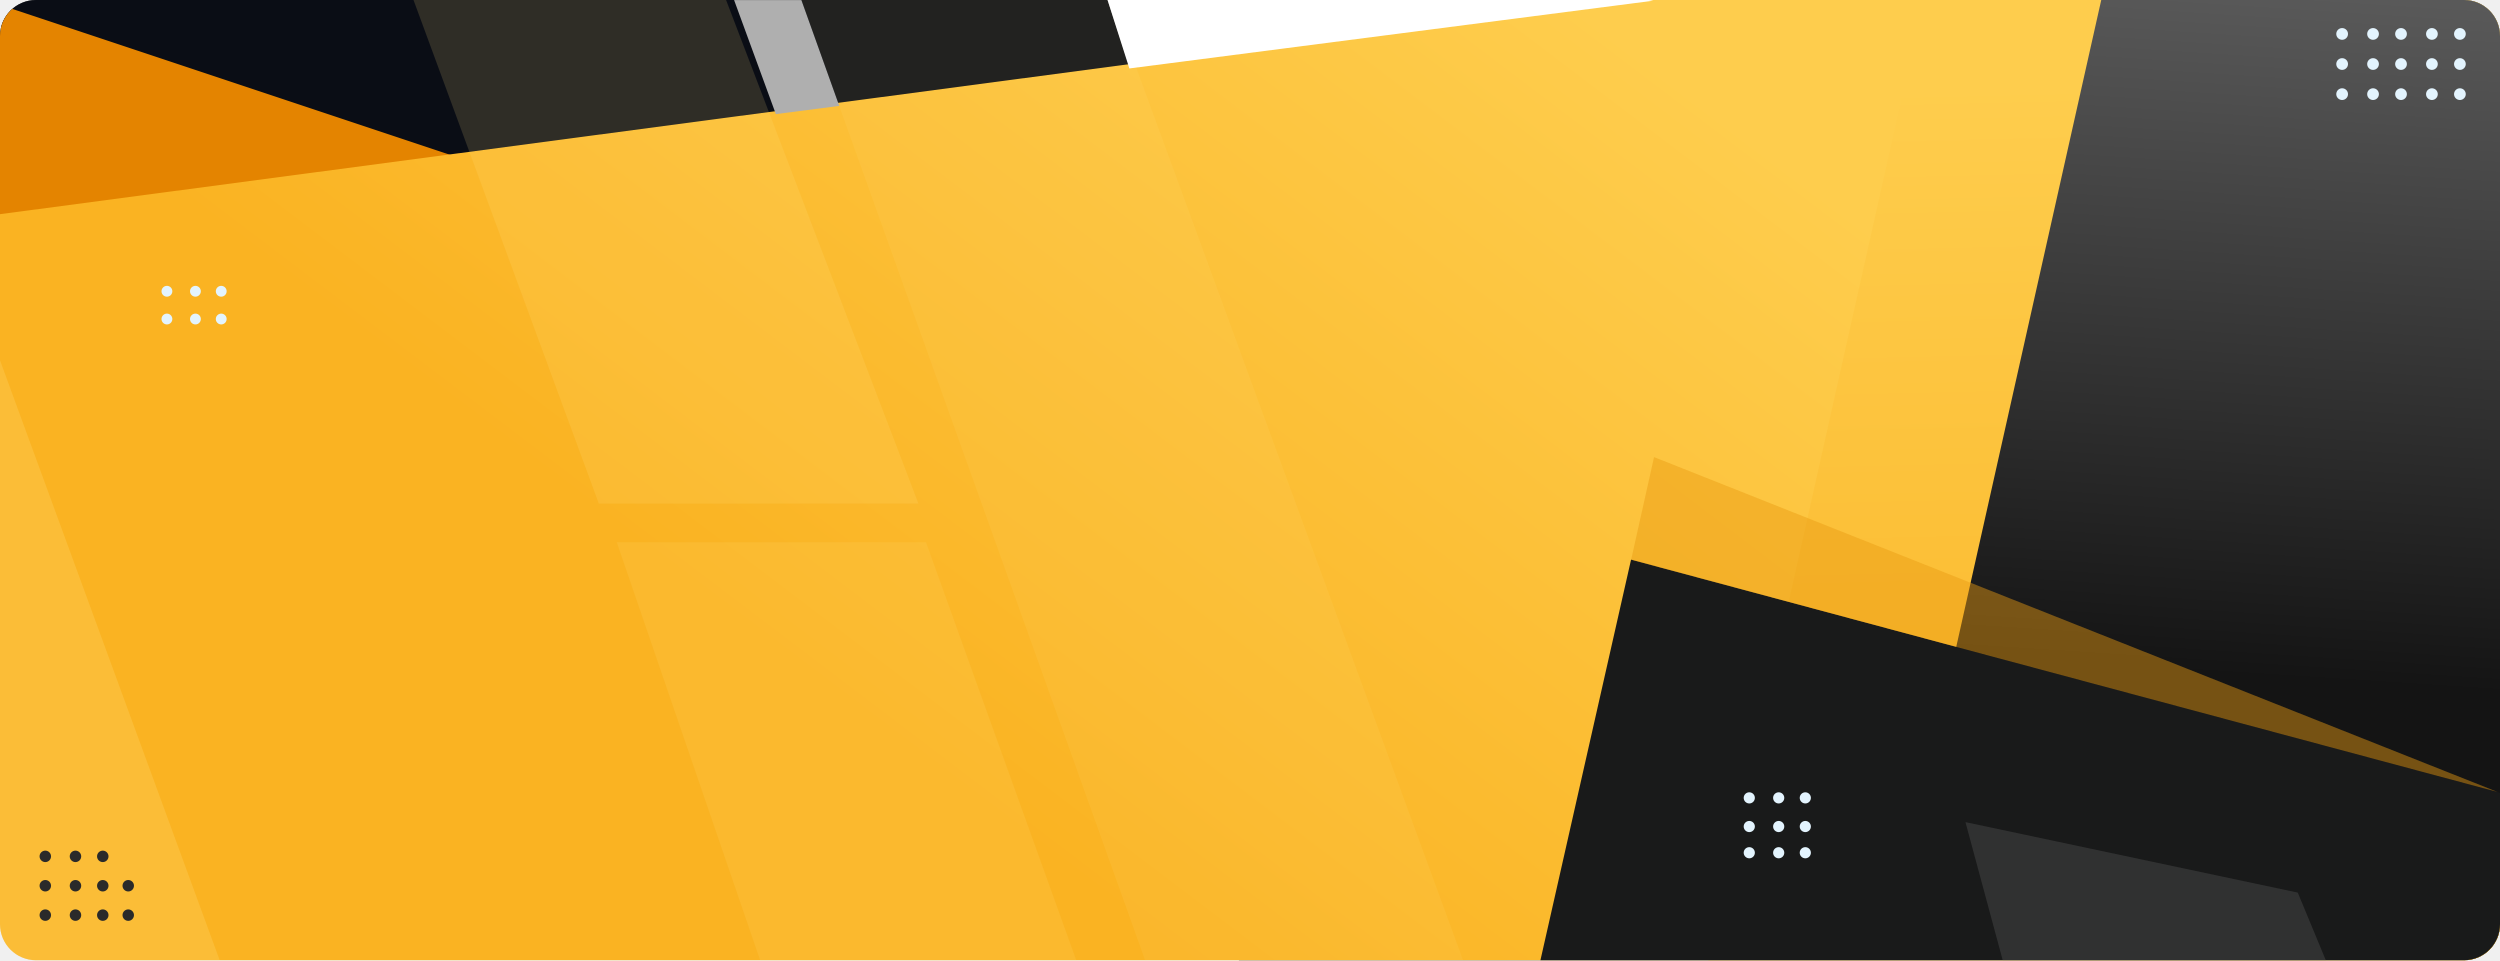
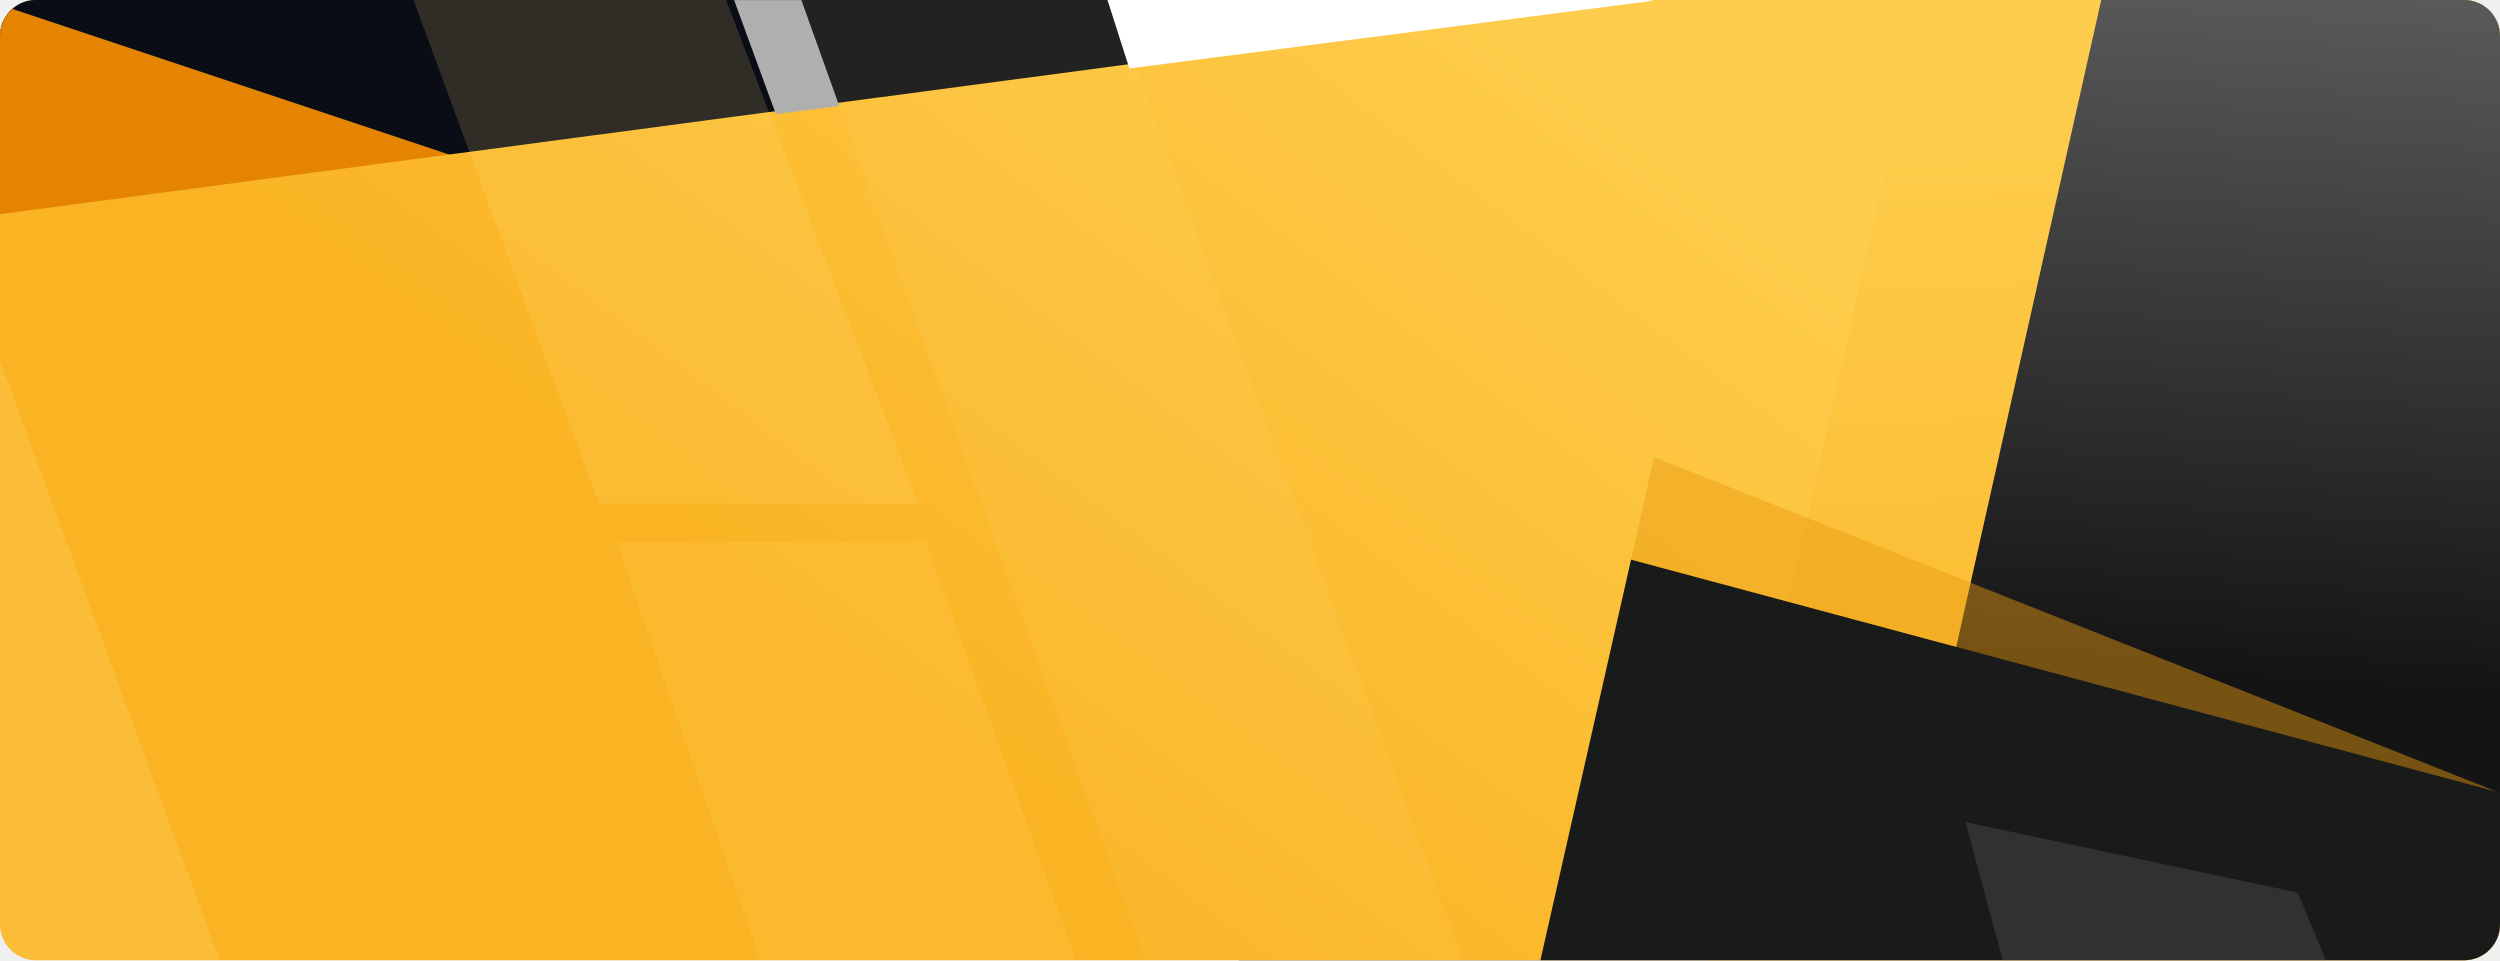
<svg xmlns="http://www.w3.org/2000/svg" width="1320" height="507" viewBox="0 0 1320 507">
  <defs>
    <linearGradient id="linear-gradient" x1="0.079" y1="0.318" x2="0.918" y2="0.747" gradientUnits="objectBoundingBox">
      <stop offset="0" stop-color="#d48e00" />
      <stop offset="1" stop-color="#f1a119" />
    </linearGradient>
    <linearGradient id="linear-gradient-3" x1="0.751" y1="0.245" x2="0.262" y2="0.5" gradientUnits="objectBoundingBox">
      <stop offset="0" stop-color="#fecd4d" />
      <stop offset="1" stop-color="#fab322" />
    </linearGradient>
    <clipPath id="clip-path">
      <path id="Trazado_212533" data-name="Trazado 212533" d="M19,0H1301a19,19,0,0,1,19,19V488a19,19,0,0,1-19,19H19A19,19,0,0,1,0,488V19A19,19,0,0,1,19,0Z" transform="translate(144.333 70)" fill="#f1a119" />
    </clipPath>
    <clipPath id="clip-path-2">
      <rect id="Rectángulo_42682" data-name="Rectángulo 42682" width="1332.557" height="520.161" rx="18.5" fill="#f1a119" />
    </clipPath>
    <clipPath id="clip-path-3">
      <rect id="Rectángulo_42684" data-name="Rectángulo 42684" width="268.93" height="140.815" transform="translate(1002.51 388.314)" fill="url(#linear-gradient)" />
    </clipPath>
    <clipPath id="clip-path-4">
      <path id="Trazado_212519" data-name="Trazado 212519" d="M1002.51,466.421l28.4-78.107,220.971,73.259,19.558,67.556Z" fill="url(#linear-gradient)" />
    </clipPath>
    <clipPath id="clip-path-5">
      <path id="Trazado_212523" data-name="Trazado 212523" d="M226.536,242.668l18.094,444.62,1349.119-29.533L1578.641,63.026Z" fill="url(#linear-gradient-3)" />
    </clipPath>
    <linearGradient id="linear-gradient-6" x1="0.338" y1="1" x2="0.318" y2="0.121" gradientUnits="objectBoundingBox">
      <stop offset="0" stop-color="#fab424" />
      <stop offset="1" stop-color="#fecd4d" />
    </linearGradient>
    <linearGradient id="linear-gradient-7" x1="0.5" x2="0.45" y2="0.764" gradientUnits="objectBoundingBox">
      <stop offset="0" stop-color="#636363" />
      <stop offset="1" stop-color="#141414" />
    </linearGradient>
    <clipPath id="clip-path-6">
      <rect id="Rectángulo_42685" data-name="Rectángulo 42685" width="409.886" height="673.512" transform="translate(656.504 69.902)" fill="none" />
    </clipPath>
    <clipPath id="clip-path-7">
      <rect id="Rectángulo_42686" data-name="Rectángulo 42686" width="409.89" height="673.512" transform="translate(0 69.902)" fill="none" />
    </clipPath>
    <clipPath id="clip-path-8">
      <rect id="Rectángulo_42687" data-name="Rectángulo 42687" width="312.992" height="391.918" transform="translate(425.433)" fill="none" />
    </clipPath>
    <clipPath id="clip-path-9">
      <rect id="Rectángulo_42688" data-name="Rectángulo 42688" width="282.331" height="331.087" transform="translate(579.118 412.327)" fill="none" />
    </clipPath>
    <clipPath id="clip-path-10">
      <rect id="Rectángulo_42689" data-name="Rectángulo 42689" width="292.388" height="97.438" fill="#636363" />
    </clipPath>
  </defs>
-   <g id="Grupo_151985" data-name="Grupo 151985" transform="translate(519.668 -153)">
-     <g id="Enmascarar_grupo_94" data-name="Enmascarar grupo 94" transform="translate(-664.001 83)" clip-path="url(#clip-path)">
-       <g id="Grupo_151828" data-name="Grupo 151828">
-         <g id="Grupo_151827" data-name="Grupo 151827" transform="translate(12652.333 10245)">
-           <g id="Grupo_151804" data-name="Grupo 151804" transform="translate(-12761.473 -10315.161)">
-             <g id="Grupo_151803" data-name="Grupo 151803" transform="translate(254.106 126.028)" clip-path="url(#clip-path-2)">
-               <path id="Trazado_212515" data-name="Trazado 212515" d="M0,0H1332.557V520.161H0Z" fill="#636363" />
-             </g>
+   <g id="Enmascarar_grupo_94" data-name="Enmascarar grupo 94" transform="translate(-144.333 -70)" clip-path="url(#clip-path)">
+     <g id="Grupo_151828" data-name="Grupo 151828">
+       <g id="Grupo_151827" data-name="Grupo 151827" transform="translate(12652.333 10245)">
+         <g id="Grupo_151804" data-name="Grupo 151804" transform="translate(-12761.473 -10315.161)">
+           <g id="Grupo_151803" data-name="Grupo 151803" transform="translate(254.106 126.028)" clip-path="url(#clip-path-2)">
+             <path id="Trazado_212515" data-name="Trazado 212515" d="M0,0H1332.557V520.161H0Z" fill="#636363" />
          </g>
-           <path id="Trazado_212516" data-name="Trazado 212516" d="M182.221,238.677s26.64-185.844,30.614-183.516S819.779,69.9,819.779,69.9L875.34,238.677Z" transform="translate(-12761.473 -10301)" fill="#0a0d15" />
-           <path id="Trazado_212517" data-name="Trazado 212517" d="M875.34,700.158S1010.259,417.7,1014.233,420.033s569.39,163.9,569.39,163.9l-16.629,103.352Z" transform="translate(-12761.473 -10301)" fill="#191a1a" />
-           <path id="Trazado_212518" data-name="Trazado 212518" d="M237.26,123.135,1594.488,575.544v28.914L128.41,262.6Z" transform="translate(-12761.473 -10301)" fill="#e48400" />
-           <g id="Grupo_151809" data-name="Grupo 151809" transform="translate(-12761.473 -10301)">
-             <g id="Grupo_151808" data-name="Grupo 151808">
-               <g id="Grupo_151807" data-name="Grupo 151807" clip-path="url(#clip-path-3)">
-                 <g id="Grupo_151806" data-name="Grupo 151806">
-                   <g id="Grupo_151805" data-name="Grupo 151805" clip-path="url(#clip-path-4)">
-                     <rect id="Rectángulo_42683" data-name="Rectángulo 42683" width="268.928" height="140.815" transform="translate(1002.51 388.314)" fill="url(#linear-gradient)" />
-                   </g>
+         </g>
+         <path id="Trazado_212516" data-name="Trazado 212516" d="M182.221,238.677s26.64-185.844,30.614-183.516S819.779,69.9,819.779,69.9L875.34,238.677Z" transform="translate(-12761.473 -10301)" fill="#0a0d15" />
+         <path id="Trazado_212517" data-name="Trazado 212517" d="M875.34,700.158S1010.259,417.7,1014.233,420.033s569.39,163.9,569.39,163.9l-16.629,103.352Z" transform="translate(-12761.473 -10301)" fill="#191a1a" />
+         <path id="Trazado_212518" data-name="Trazado 212518" d="M237.26,123.135,1594.488,575.544v28.914L128.41,262.6Z" transform="translate(-12761.473 -10301)" fill="#e48400" />
+         <g id="Grupo_151809" data-name="Grupo 151809" transform="translate(-12761.473 -10301)">
+           <g id="Grupo_151808" data-name="Grupo 151808">
+             <g id="Grupo_151807" data-name="Grupo 151807" clip-path="url(#clip-path-3)">
+               <g id="Grupo_151806" data-name="Grupo 151806">
+                 <g id="Grupo_151805" data-name="Grupo 151805" clip-path="url(#clip-path-4)">
+                   <rect id="Rectángulo_42683" data-name="Rectángulo 42683" width="268.928" height="140.815" transform="translate(1002.51 388.314)" fill="url(#linear-gradient)" />
                </g>
              </g>
            </g>
          </g>
-           <g id="Grupo_151811" data-name="Grupo 151811" transform="translate(-12761.473 -10301)">
-             <g id="Grupo_151810" data-name="Grupo 151810" clip-path="url(#clip-path-5)">
-               <path id="Trazado_212520" data-name="Trazado 212520" d="M0,0H1444.969V554.8H0Z" transform="matrix(1, 0.017, -0.017, 1, 153.842, 85.3)" fill="url(#linear-gradient-3)" />
-               <path id="Trazado_212521" data-name="Trazado 212521" d="M-11793.258-11154l119.741-534.179,419.094,57.427-19.55,486.295Z" transform="translate(12947.73 11791.588)" fill="url(#linear-gradient-6)" />
-               <path id="Trazado_212522" data-name="Trazado 212522" d="M-11793.258-11154l119.741-534.179,419.094,57.427-19.55,486.295Z" transform="translate(13048.396 11760.87)" fill="url(#linear-gradient-7)" />
+         </g>
+         <g id="Grupo_151811" data-name="Grupo 151811" transform="translate(-12761.473 -10301)">
+           <g id="Grupo_151810" data-name="Grupo 151810" clip-path="url(#clip-path-5)">
+             <path id="Trazado_212520" data-name="Trazado 212520" d="M0,0H1444.969V554.8H0Z" transform="matrix(1, 0.017, -0.017, 1, 153.842, 85.3)" fill="url(#linear-gradient-3)" />
+             <path id="Trazado_212521" data-name="Trazado 212521" d="M-11793.258-11154l119.741-534.179,419.094,57.427-19.55,486.295Z" transform="translate(12947.73 11791.588)" fill="url(#linear-gradient-6)" />
+             <path id="Trazado_212522" data-name="Trazado 212522" d="M-11793.258-11154l119.741-534.179,419.094,57.427-19.55,486.295Z" transform="translate(13048.396 11760.87)" fill="url(#linear-gradient-7)" />
+           </g>
+         </g>
+         <g id="Grupo_151814" data-name="Grupo 151814" transform="translate(-12761.473 -10301)" opacity="0.1">
+           <g id="Grupo_151813" data-name="Grupo 151813">
+             <g id="Grupo_151812" data-name="Grupo 151812" clip-path="url(#clip-path-6)">
+               <path id="Trazado_212524" data-name="Trazado 212524" d="M656.5,69.9H819.78l246.614,673.512H897.63Z" fill="#ffe388" />
            </g>
          </g>
-           <g id="Grupo_151814" data-name="Grupo 151814" transform="translate(-12761.473 -10301)" opacity="0.1">
-             <g id="Grupo_151813" data-name="Grupo 151813">
-               <g id="Grupo_151812" data-name="Grupo 151812" clip-path="url(#clip-path-6)">
-                 <path id="Trazado_212524" data-name="Trazado 212524" d="M656.5,69.9H819.78l246.614,673.512H897.63Z" fill="#ffe388" />
-               </g>
+         </g>
+         <g id="Grupo_151817" data-name="Grupo 151817" transform="translate(-12761.473 -10301)" opacity="0.21">
+           <g id="Grupo_151816" data-name="Grupo 151816">
+             <g id="Grupo_151815" data-name="Grupo 151815" clip-path="url(#clip-path-7)">
+               <path id="Trazado_212525" data-name="Trazado 212525" d="M0,69.9H163.276L409.89,743.414H241.126Z" fill="#ffe388" />
            </g>
          </g>
-           <g id="Grupo_151817" data-name="Grupo 151817" transform="translate(-12761.473 -10301)" opacity="0.21">
-             <g id="Grupo_151816" data-name="Grupo 151816">
-               <g id="Grupo_151815" data-name="Grupo 151815" clip-path="url(#clip-path-7)">
-                 <path id="Trazado_212525" data-name="Trazado 212525" d="M0,69.9H163.276L409.89,743.414H241.126Z" fill="#ffe388" />
-               </g>
+         </g>
+         <g id="Grupo_151820" data-name="Grupo 151820" transform="translate(-12761.473 -10301)" opacity="0.15">
+           <g id="Grupo_151819" data-name="Grupo 151819">
+             <g id="Grupo_151818" data-name="Grupo 151818" clip-path="url(#clip-path-8)">
+               <path id="Trazado_212526" data-name="Trazado 212526" d="M425.433,0H588.709L738.425,391.918H569.661Z" fill="#ffe388" />
            </g>
          </g>
-           <g id="Grupo_151820" data-name="Grupo 151820" transform="translate(-12761.473 -10301)" opacity="0.15">
-             <g id="Grupo_151819" data-name="Grupo 151819">
-               <g id="Grupo_151818" data-name="Grupo 151818" clip-path="url(#clip-path-8)">
-                 <path id="Trazado_212526" data-name="Trazado 212526" d="M425.433,0H588.709L738.425,391.918H569.661Z" fill="#ffe388" />
-               </g>
+         </g>
+         <g id="Grupo_151823" data-name="Grupo 151823" transform="translate(-12761.473 -10301)" opacity="0.12">
+           <g id="Grupo_151822" data-name="Grupo 151822">
+             <g id="Grupo_151821" data-name="Grupo 151821" clip-path="url(#clip-path-9)">
+               <path id="Trazado_212527" data-name="Trazado 212527" d="M579.118,412.327H742.394L861.449,743.414H692.685Z" fill="#ffe388" />
            </g>
          </g>
-           <g id="Grupo_151823" data-name="Grupo 151823" transform="translate(-12761.473 -10301)" opacity="0.12">
-             <g id="Grupo_151822" data-name="Grupo 151822">
-               <g id="Grupo_151821" data-name="Grupo 151821" clip-path="url(#clip-path-9)">
-                 <path id="Trazado_212527" data-name="Trazado 212527" d="M579.118,412.327H742.394L861.449,743.414H692.685Z" fill="#ffe388" />
-               </g>
-             </g>
-           </g>
-           <path id="Trazado_212528" data-name="Trazado 212528" d="M676.6,126.028l20.009,55.888-33.491,4.328-22.049-60.216Z" transform="translate(-12761.473 -10301)" fill="#afafaf" />
-           <path id="Trazado_212529" data-name="Trazado 212529" d="M1126.433,126.365,849.779,162.142l-11.412-35.777-1.515-4.583,5.129-.412a818.642,818.642,0,0,1,131.654-8.727C1044.749,113.892,1126.433,126.365,1126.433,126.365Z" transform="translate(-12761.473 -10301)" fill="#fff" />
-           <path id="Trazado_212530" data-name="Trazado 212530" d="M-11722.873-11321.6l-48.29,213.445,534.476,2.1v-85.044Z" transform="translate(76.08 1442.055)" fill="#191a1a" />
-           <g id="Grupo_151826" data-name="Grupo 151826" transform="translate(-11470.237 -9740.912)" opacity="0.32">
-             <g id="Grupo_151825" data-name="Grupo 151825">
-               <g id="Grupo_151824" data-name="Grupo 151824" clip-path="url(#clip-path-10)">
-                 <path id="Trazado_212531" data-name="Trazado 212531" d="M579.118,412.327l175.454,37.208,26.79,64.606H606.586Z" transform="translate(-579.118 -412.327)" fill="#636363" />
-               </g>
+         </g>
+         <path id="Trazado_212528" data-name="Trazado 212528" d="M676.6,126.028l20.009,55.888-33.491,4.328-22.049-60.216Z" transform="translate(-12761.473 -10301)" fill="#afafaf" />
+         <path id="Trazado_212529" data-name="Trazado 212529" d="M1126.433,126.365,849.779,162.142l-11.412-35.777-1.515-4.583,5.129-.412a818.642,818.642,0,0,1,131.654-8.727C1044.749,113.892,1126.433,126.365,1126.433,126.365Z" transform="translate(-12761.473 -10301)" fill="#fff" />
+         <path id="Trazado_212530" data-name="Trazado 212530" d="M-11722.873-11321.6l-48.29,213.445,534.476,2.1v-85.044Z" transform="translate(76.08 1442.055)" fill="#191a1a" />
+         <g id="Grupo_151826" data-name="Grupo 151826" transform="translate(-11470.237 -9740.912)" opacity="0.32">
+           <g id="Grupo_151825" data-name="Grupo 151825">
+             <g id="Grupo_151824" data-name="Grupo 151824" clip-path="url(#clip-path-10)">
+               <path id="Trazado_212531" data-name="Trazado 212531" d="M579.118,412.327l175.454,37.208,26.79,64.606H606.586Z" transform="translate(-579.118 -412.327)" fill="#636363" />
            </g>
          </g>
        </g>
      </g>
-       <path id="Trazado_212532" data-name="Trazado 212532" d="M-11295.116-11211.779l-457.646-122.678,12.1-54.187Z" transform="translate(12758.333 11700)" fill="#e99b12" opacity="0.46" />
    </g>
-     <g id="Grupo_151724" data-name="Grupo 151724" transform="translate(-665 83)">
-       <g id="Grupo_80142" data-name="Grupo 80142" transform="translate(31.29 2)">
-         <path id="Trazado_190764" data-name="Trazado 190764" d="M314.177,292.445a2.861,2.861,0,1,1-2.86-2.86,2.86,2.86,0,0,1,2.86,2.86" transform="translate(-109.14 -56)" fill="#e3f4fe" />
-         <path id="Trazado_190765" data-name="Trazado 190765" d="M314.177,277.786a2.861,2.861,0,1,1-2.86-2.86,2.86,2.86,0,0,1,2.86,2.86" transform="translate(-109.14 -56)" fill="#e3f4fe" />
-         <path id="Trazado_190766" data-name="Trazado 190766" d="M329.227,292.445a2.86,2.86,0,1,1-2.86-2.86,2.86,2.86,0,0,1,2.86,2.86" transform="translate(-109.14 -56)" fill="#e3f4fe" />
-         <path id="Trazado_190767" data-name="Trazado 190767" d="M329.227,277.786a2.86,2.86,0,1,1-2.86-2.86,2.86,2.86,0,0,1,2.86,2.86" transform="translate(-109.14 -56)" fill="#e3f4fe" />
-         <path id="Trazado_190768" data-name="Trazado 190768" d="M342.85,292.445a2.861,2.861,0,1,1-2.86-2.86,2.86,2.86,0,0,1,2.86,2.86" transform="translate(-109.14 -56)" fill="#e3f4fe" />
-         <path id="Trazado_190769" data-name="Trazado 190769" d="M342.85,277.786a2.861,2.861,0,1,1-2.86-2.86,2.86,2.86,0,0,1,2.86,2.86" transform="translate(-109.14 -56)" fill="#e3f4fe" />
-       </g>
-       <g id="Grupo_80176" data-name="Grupo 80176">
-         <path id="Trazado_190770" data-name="Trazado 190770" d="M1540.625,143.918a3.1,3.1,0,1,1-3.1-3.1,3.1,3.1,0,0,1,3.1,3.1" transform="translate(-108.14 -56)" fill="#e3f4fe" />
-         <path id="Trazado_190771" data-name="Trazado 190771" d="M1555.4,143.918a3.1,3.1,0,1,1-3.1-3.1,3.1,3.1,0,0,1,3.1,3.1" transform="translate(-108.14 -56)" fill="#e3f4fe" />
-         <path id="Trazado_190772" data-name="Trazado 190772" d="M1493.219,143.918a3.1,3.1,0,1,1-3.1-3.1,3.1,3.1,0,0,1,3.1,3.1" transform="translate(-108.14 -56)" fill="#e3f4fe" />
-         <path id="Trazado_190773" data-name="Trazado 190773" d="M1509.536,143.918a3.1,3.1,0,1,1-3.1-3.1,3.1,3.1,0,0,1,3.1,3.1" transform="translate(-108.14 -56)" fill="#e3f4fe" />
-         <path id="Trazado_190774" data-name="Trazado 190774" d="M1524.307,143.918a3.1,3.1,0,1,1-3.1-3.1,3.1,3.1,0,0,1,3.1,3.1" transform="translate(-108.14 -56)" fill="#e3f4fe" />
-         <path id="Trazado_190775" data-name="Trazado 190775" d="M1540.625,175.705a3.1,3.1,0,1,1-3.1-3.1,3.1,3.1,0,0,1,3.1,3.1" transform="translate(-108.14 -56)" fill="#e3f4fe" />
-         <path id="Trazado_190776" data-name="Trazado 190776" d="M1540.625,159.811a3.1,3.1,0,1,1-3.1-3.1,3.1,3.1,0,0,1,3.1,3.1" transform="translate(-108.14 -56)" fill="#e3f4fe" />
-         <path id="Trazado_190777" data-name="Trazado 190777" d="M1555.4,175.705a3.1,3.1,0,1,1-3.1-3.1,3.1,3.1,0,0,1,3.1,3.1" transform="translate(-108.14 -56)" fill="#e3f4fe" />
-         <path id="Trazado_190778" data-name="Trazado 190778" d="M1555.4,159.811a3.1,3.1,0,1,1-3.1-3.1,3.1,3.1,0,0,1,3.1,3.1" transform="translate(-108.14 -56)" fill="#e3f4fe" />
-         <path id="Trazado_190779" data-name="Trazado 190779" d="M1493.219,175.705a3.1,3.1,0,1,1-3.1-3.1,3.1,3.1,0,0,1,3.1,3.1" transform="translate(-108.14 -56)" fill="#e3f4fe" />
-         <path id="Trazado_190780" data-name="Trazado 190780" d="M1493.219,159.811a3.1,3.1,0,1,1-3.1-3.1,3.1,3.1,0,0,1,3.1,3.1" transform="translate(-108.14 -56)" fill="#e3f4fe" />
-         <path id="Trazado_190781" data-name="Trazado 190781" d="M1509.536,175.705a3.1,3.1,0,1,1-3.1-3.1,3.1,3.1,0,0,1,3.1,3.1" transform="translate(-108.14 -56)" fill="#e3f4fe" />
-         <path id="Trazado_190782" data-name="Trazado 190782" d="M1509.536,159.811a3.1,3.1,0,1,1-3.1-3.1,3.1,3.1,0,0,1,3.1,3.1" transform="translate(-108.14 -56)" fill="#e3f4fe" />
-         <path id="Trazado_190783" data-name="Trazado 190783" d="M1524.307,175.705a3.1,3.1,0,1,1-3.1-3.1,3.1,3.1,0,0,1,3.1,3.1" transform="translate(-108.14 -56)" fill="#e3f4fe" />
-         <path id="Trazado_190784" data-name="Trazado 190784" d="M1524.307,159.811a3.1,3.1,0,1,1-3.1-3.1,3.1,3.1,0,0,1,3.1,3.1" transform="translate(-108.14 -56)" fill="#e3f4fe" />
-       </g>
-       <g id="Grupo_149911" data-name="Grupo 149911" transform="translate(160.766 47)">
-         <path id="Trazado_198314" data-name="Trazado 198314" d="M1019.277,515.406a2.951,2.951,0,1,1-2.952-2.952,2.952,2.952,0,0,1,2.952,2.952" transform="translate(-108.14 -56)" fill="#e3f4fe" />
-         <path id="Trazado_198315" data-name="Trazado 198315" d="M1019.277,500.28a2.951,2.951,0,1,1-2.952-2.952,2.952,2.952,0,0,1,2.952,2.952" transform="translate(-108.14 -56)" fill="#e3f4fe" />
-         <path id="Trazado_198316" data-name="Trazado 198316" d="M1034.806,515.406a2.952,2.952,0,1,1-2.952-2.952,2.952,2.952,0,0,1,2.952,2.952" transform="translate(-108.14 -56)" fill="#e3f4fe" />
-         <path id="Trazado_198317" data-name="Trazado 198317" d="M1034.806,500.28a2.952,2.952,0,1,1-2.952-2.952,2.952,2.952,0,0,1,2.952,2.952" transform="translate(-108.14 -56)" fill="#e3f4fe" />
-         <path id="Trazado_198318" data-name="Trazado 198318" d="M1048.863,515.406a2.952,2.952,0,1,1-2.952-2.952,2.952,2.952,0,0,1,2.952,2.952" transform="translate(-108.14 -56)" fill="#e3f4fe" />
-         <path id="Trazado_198319" data-name="Trazado 198319" d="M1019.277,529.245a2.951,2.951,0,1,1-2.952-2.952,2.952,2.952,0,0,1,2.952,2.952" transform="translate(-108.14 -56)" fill="#e3f4fe" />
-         <path id="Trazado_198320" data-name="Trazado 198320" d="M1034.806,529.245a2.952,2.952,0,1,1-2.952-2.952,2.952,2.952,0,0,1,2.952,2.952" transform="translate(-108.14 -56)" fill="#e3f4fe" />
-         <path id="Trazado_198321" data-name="Trazado 198321" d="M1048.863,529.245a2.952,2.952,0,1,1-2.952-2.952,2.952,2.952,0,0,1,2.952,2.952" transform="translate(-108.14 -56)" fill="#e3f4fe" />
-         <path id="Trazado_198322" data-name="Trazado 198322" d="M1048.863,500.28a2.952,2.952,0,1,1-2.952-2.952,2.952,2.952,0,0,1,2.952,2.952" transform="translate(-108.14 -56)" fill="#e3f4fe" />
-       </g>
-     </g>
-     <g id="Grupo_80141" data-name="Grupo 80141" transform="translate(-645.181 80.865)">
-       <g id="Grupo_80140" data-name="Grupo 80140" transform="translate(146.403 521.266)">
-         <path id="Trazado_190753" data-name="Trazado 190753" d="M261.6,618.739a3.027,3.027,0,1,1-3.027-3.027,3.027,3.027,0,0,1,3.027,3.027" transform="translate(-255.543 -584.684)" fill="#2a2a2a" />
-         <path id="Trazado_190754" data-name="Trazado 190754" d="M281.334,618.739a3.027,3.027,0,1,1-3.027-3.027,3.027,3.027,0,0,1,3.027,3.027" transform="translate(-259.351 -584.684)" fill="#2a2a2a" />
-         <path id="Trazado_190755" data-name="Trazado 190755" d="M299.2,618.739a3.027,3.027,0,1,1-3.027-3.027,3.027,3.027,0,0,1,3.027,3.027" transform="translate(-262.798 -584.684)" fill="#2a2a2a" />
-         <path id="Trazado_190756" data-name="Trazado 190756" d="M315.863,618.739a3.027,3.027,0,1,1-3.027-3.027,3.027,3.027,0,0,1,3.027,3.027" transform="translate(-266.013 -584.684)" fill="#2a2a2a" />
-         <path id="Trazado_190757" data-name="Trazado 190757" d="M315.863,599.516a3.027,3.027,0,1,1-3.027-3.027,3.027,3.027,0,0,1,3.027,3.027" transform="translate(-266.013 -580.975)" fill="#2a2a2a" />
-         <path id="Trazado_190758" data-name="Trazado 190758" d="M261.6,599.516a3.027,3.027,0,1,1-3.027-3.027,3.027,3.027,0,0,1,3.027,3.027" transform="translate(-255.543 -580.975)" fill="#2a2a2a" />
-         <path id="Trazado_190759" data-name="Trazado 190759" d="M261.6,580.293a3.027,3.027,0,1,1-3.027-3.027,3.027,3.027,0,0,1,3.027,3.027" transform="translate(-255.543 -577.266)" fill="#2a2a2a" />
-         <path id="Trazado_190760" data-name="Trazado 190760" d="M281.334,599.516a3.027,3.027,0,1,1-3.027-3.027,3.027,3.027,0,0,1,3.027,3.027" transform="translate(-259.351 -580.975)" fill="#2a2a2a" />
-         <path id="Trazado_190761" data-name="Trazado 190761" d="M281.334,580.293a3.027,3.027,0,1,1-3.027-3.027,3.027,3.027,0,0,1,3.027,3.027" transform="translate(-259.351 -577.266)" fill="#2a2a2a" />
-         <path id="Trazado_190762" data-name="Trazado 190762" d="M299.2,599.516a3.027,3.027,0,1,1-3.027-3.027,3.027,3.027,0,0,1,3.027,3.027" transform="translate(-262.798 -580.975)" fill="#2a2a2a" />
-         <path id="Trazado_190763" data-name="Trazado 190763" d="M299.2,580.293a3.027,3.027,0,1,1-3.027-3.027,3.027,3.027,0,0,1,3.027,3.027" transform="translate(-262.798 -577.266)" fill="#2a2a2a" />
-       </g>
-     </g>
+     <path id="Trazado_212532" data-name="Trazado 212532" d="M-11295.116-11211.779l-457.646-122.678,12.1-54.187Z" transform="translate(12758.333 11700)" fill="#e99b12" opacity="0.46" />
  </g>
</svg>
